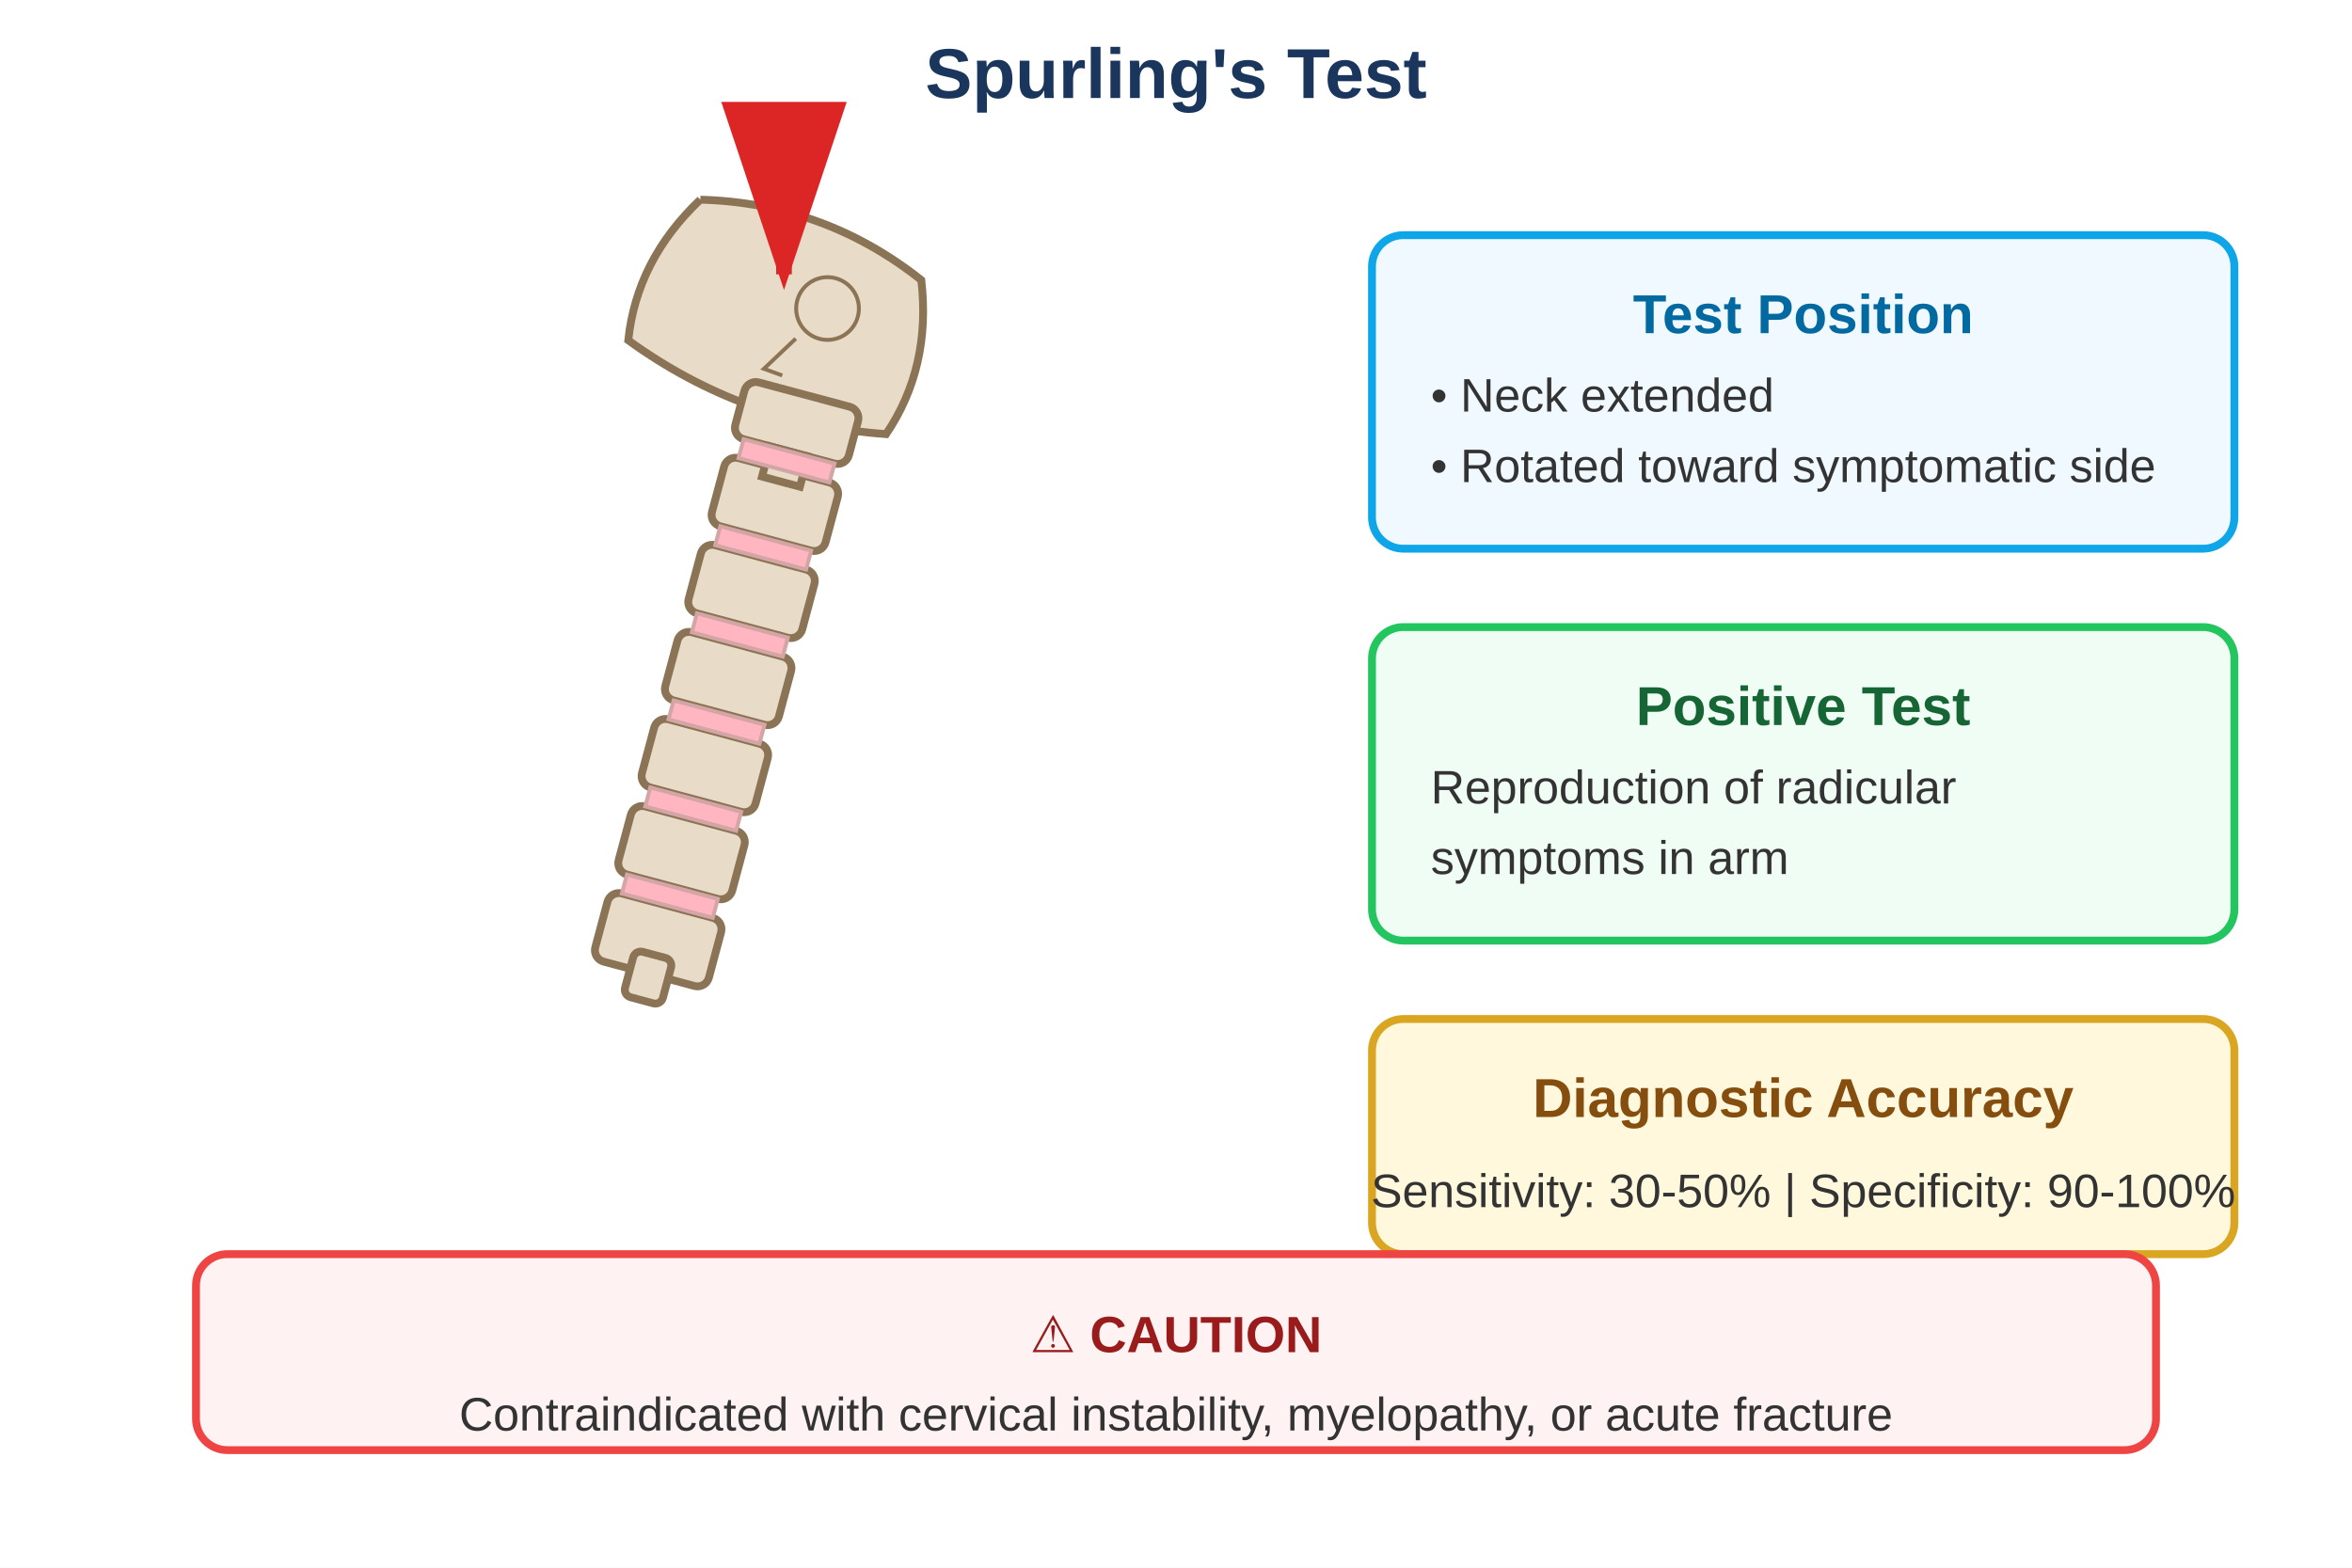
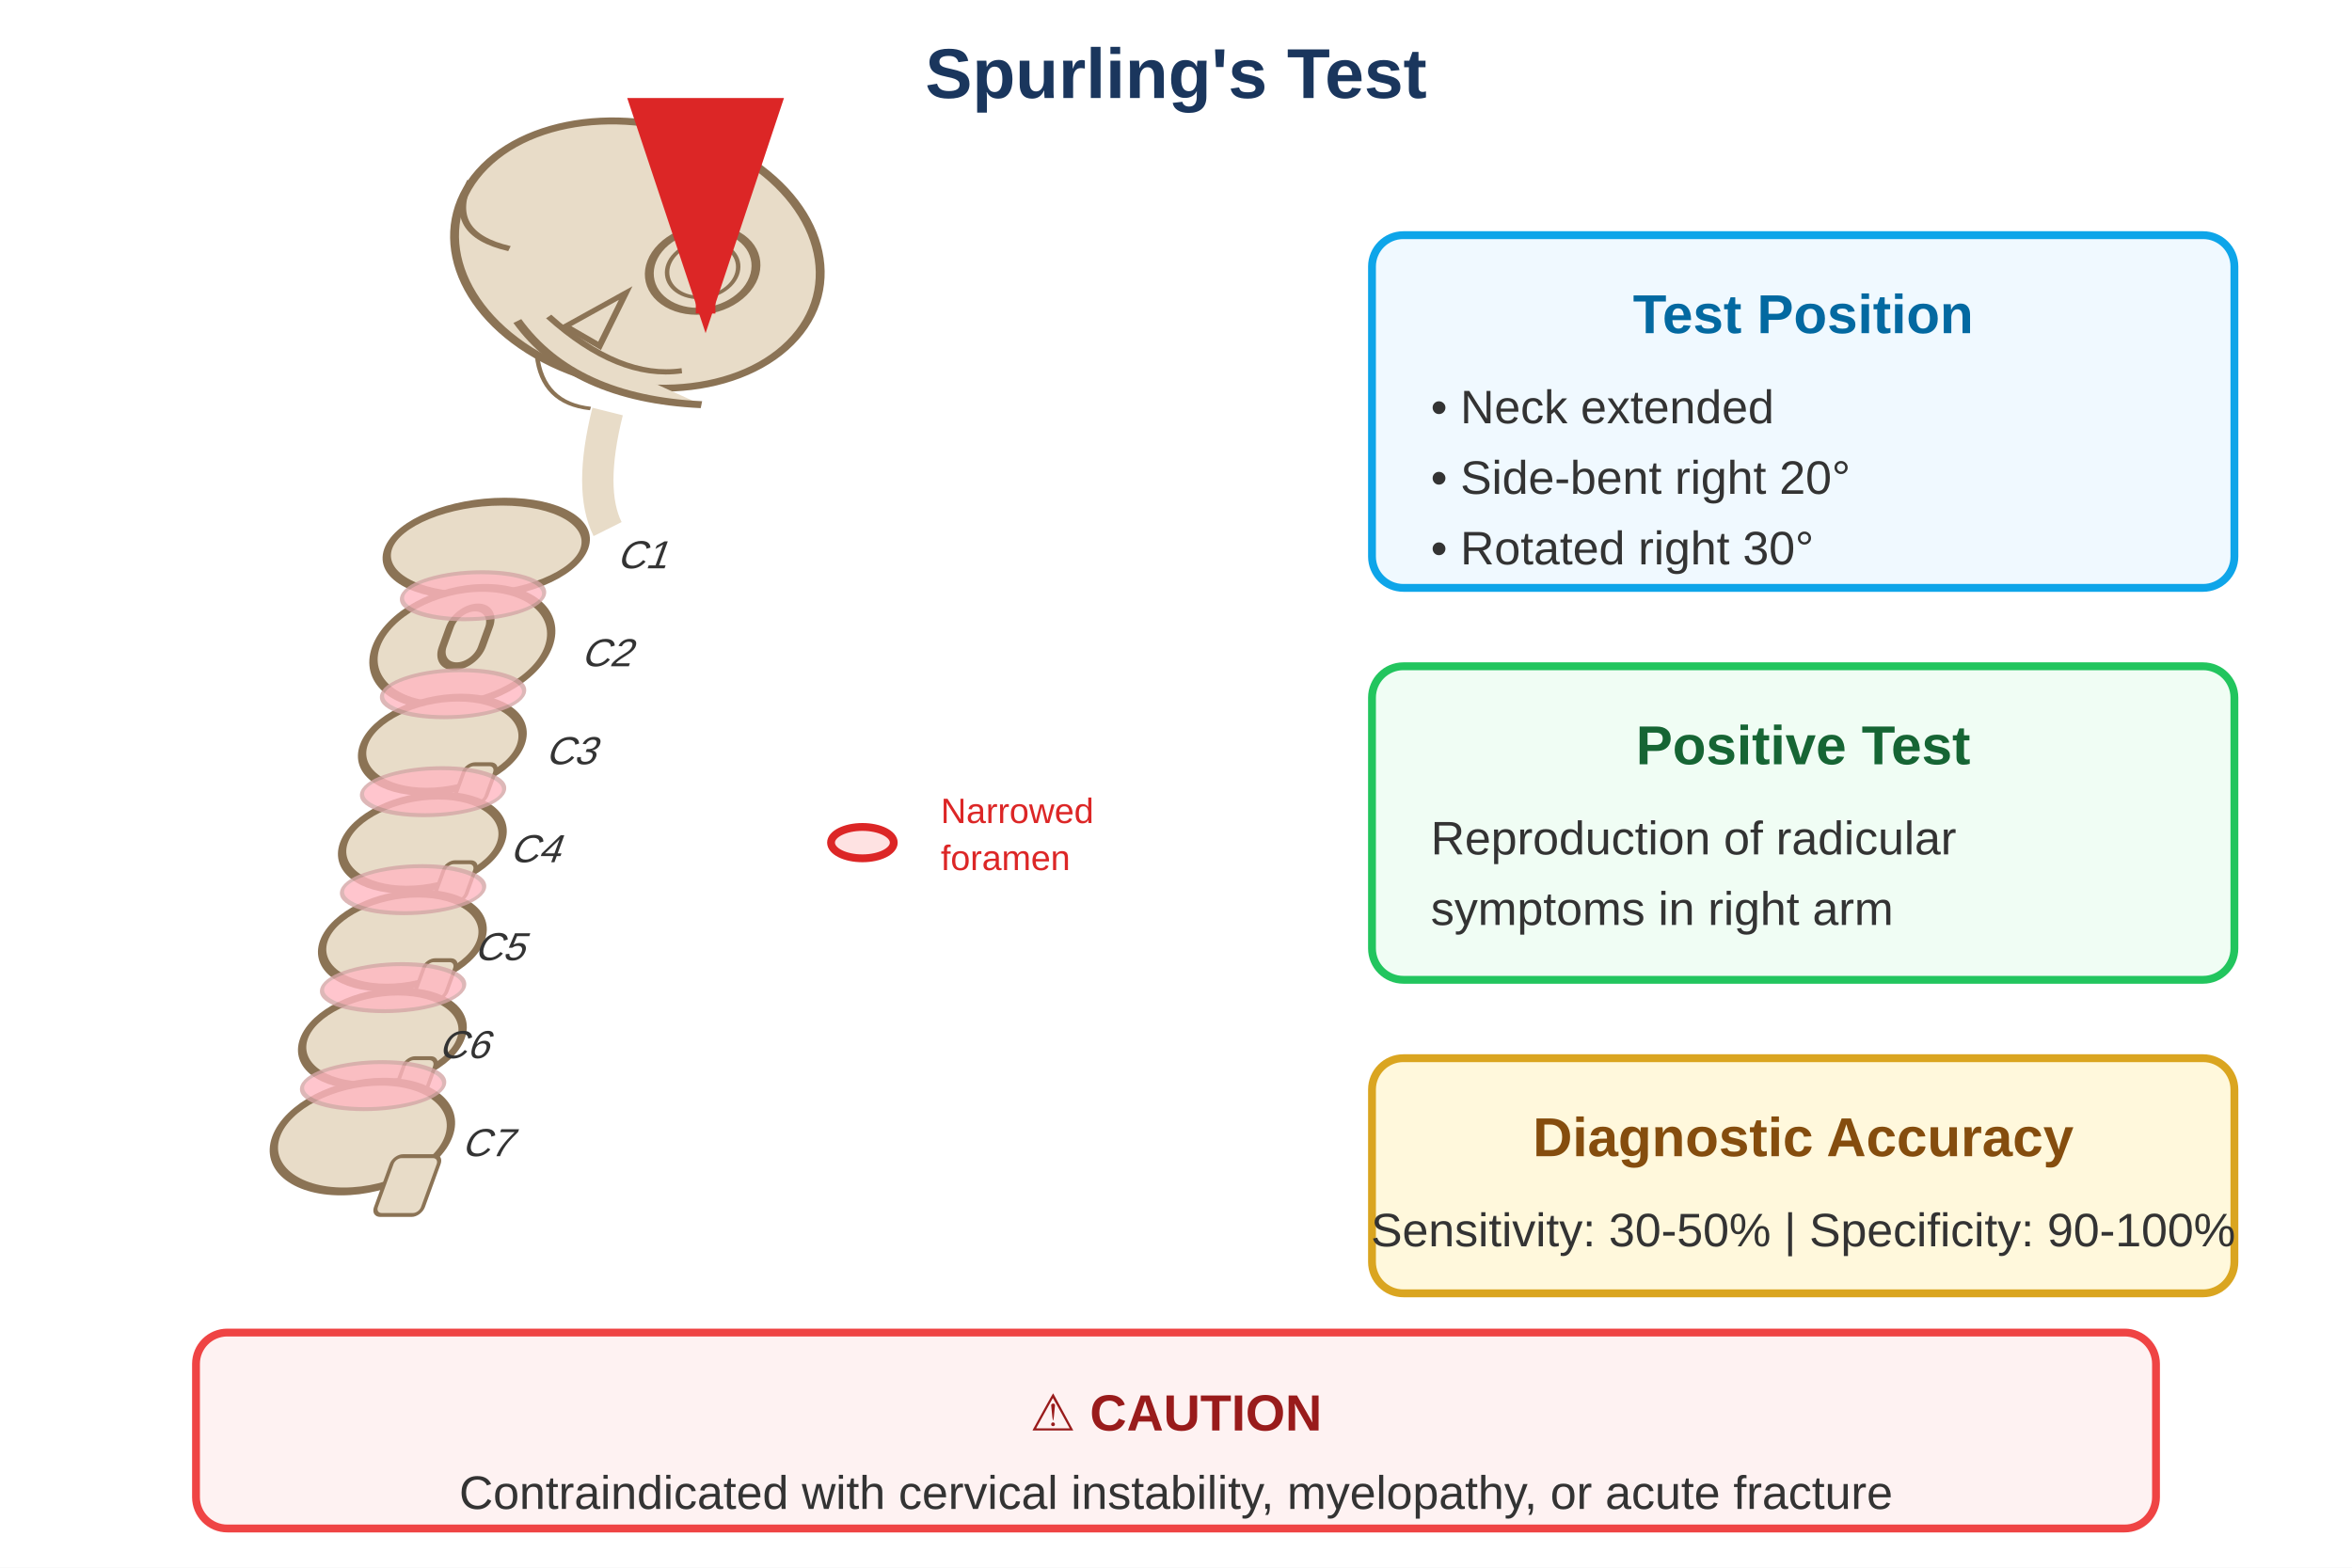
<svg xmlns="http://www.w3.org/2000/svg" viewBox="0 0 600 400">
  <rect width="600" height="400" fill="white" />
  <text x="300" y="25" text-anchor="middle" font-family="Arial, sans-serif" font-size="18" font-weight="bold" fill="#1a365d">Spurling's Test</text>
-   <g transform="rotate(20 200 80)">
-     <path d="M 170 60 Q 200 50 230 60 Q 240 80 235 100 Q 200 110 165 100 Q 160 80 170 60" fill="#e8dcc8" stroke="#8b7355" stroke-width="2" />
-     <circle cx="210" cy="75" r="8" fill="none" stroke="#8b7355" stroke-width="1" />
-     <path d="M 205 85 L 200 95 L 205 95" fill="none" stroke="#8b7355" stroke-width="1" />
+   <g transform="rotate(30 180 75) skewX(-15)">
+     <ellipse cx="180" cy="75" rx="45" ry="35" fill="#e8dcc8" stroke="#8b7355" stroke-width="2" />
+     <path d="M 135 80 Q 140 95 155 90" fill="none" stroke="#8b7355" stroke-width="1.5" />
+     <circle cx="195" cy="70" r="12" fill="none" stroke="#8b7355" stroke-width="2" />
+     <circle cx="195" cy="70" r="8" fill="none" stroke="#8b7355" stroke-width="1" />
+     <path d="M 185 85 L 180 100 L 190 100 Z" fill="#e8dcc8" stroke="#8b7355" stroke-width="1.5" />
+     <path d="M 175 100 Q 200 105 210 95" fill="none" stroke="#8b7355" stroke-width="1.5" />
+     <path d="M 170 105 Q 195 115 220 100" fill="#e8dcc8" stroke="#8b7355" stroke-width="2" />
+     <path d="M 180 110 Q 190 120 200 115" fill="none" stroke="#8b7355" stroke-width="1" />
  </g>
-   <g transform="rotate(15 200 120)">
-     <rect x="185" y="100" width="30" height="15" rx="3" fill="#e8dcc8" stroke="#8b7355" stroke-width="2" />
-     <rect x="185" y="120" width="30" height="18" rx="3" fill="#e8dcc8" stroke="#8b7355" stroke-width="2" />
-     <rect x="195" y="115" width="10" height="8" fill="#e8dcc8" stroke="#8b7355" stroke-width="2" />
-     <rect x="185" y="143" width="30" height="18" rx="3" fill="#e8dcc8" stroke="#8b7355" stroke-width="2" />
-     <rect x="185" y="166" width="30" height="18" rx="3" fill="#e8dcc8" stroke="#8b7355" stroke-width="2" />
-     <rect x="185" y="189" width="30" height="18" rx="3" fill="#e8dcc8" stroke="#8b7355" stroke-width="2" />
-     <rect x="185" y="212" width="30" height="18" rx="3" fill="#e8dcc8" stroke="#8b7355" stroke-width="2" />
-     <rect x="185" y="235" width="30" height="18" rx="3" fill="#e8dcc8" stroke="#8b7355" stroke-width="2" />
-     <rect x="195" y="248" width="10" height="12" rx="2" fill="#e8dcc8" stroke="#8b7355" stroke-width="2" />
-     <rect x="188" y="115" width="24" height="5" fill="#ffb6c1" stroke="#d4a5a5" stroke-width="1" />
-     <rect x="188" y="138" width="24" height="5" fill="#ffb6c1" stroke="#d4a5a5" stroke-width="1" />
-     <rect x="188" y="161" width="24" height="5" fill="#ffb6c1" stroke="#d4a5a5" stroke-width="1" />
-     <rect x="188" y="184" width="24" height="5" fill="#ffb6c1" stroke="#d4a5a5" stroke-width="1" />
-     <rect x="188" y="207" width="24" height="5" fill="#ffb6c1" stroke="#d4a5a5" stroke-width="1" />
-     <rect x="188" y="230" width="24" height="5" fill="#ffb6c1" stroke="#d4a5a5" stroke-width="1" />
+   <path d="M 155 105 Q 150 125 155 135" fill="none" stroke="#e8dcc8" stroke-width="8" />
+   <g transform="skewX(-20)">
+     <ellipse cx="175" cy="140" rx="25" ry="12" fill="#e8dcc8" stroke="#8b7355" stroke-width="2" />
+     <text x="210" y="145" font-family="Arial, sans-serif" font-size="10" fill="#333">C1</text>
+     <ellipse cx="178" cy="165" rx="22" ry="15" fill="#e8dcc8" stroke="#8b7355" stroke-width="2" />
+     <rect x="173" y="155" width="10" height="15" rx="5" fill="#e8dcc8" stroke="#8b7355" stroke-width="2" />
+     <text x="210" y="170" font-family="Arial, sans-serif" font-size="10" fill="#333">C2</text>
+     <ellipse cx="182" cy="190" rx="20" ry="12" fill="#e8dcc8" stroke="#8b7355" stroke-width="2" />
+     <rect x="190" y="195" width="8" height="10" rx="2" fill="#e8dcc8" stroke="#8b7355" stroke-width="1" />
+     <text x="210" y="195" font-family="Arial, sans-serif" font-size="10" fill="#333">C3</text>
+     <ellipse cx="186" cy="215" rx="20" ry="12" fill="#e8dcc8" stroke="#8b7355" stroke-width="2" />
+     <rect x="194" y="220" width="8" height="10" rx="2" fill="#e8dcc8" stroke="#8b7355" stroke-width="1" />
+     <text x="210" y="220" font-family="Arial, sans-serif" font-size="10" fill="#333">C4</text>
+     <ellipse cx="190" cy="240" rx="20" ry="12" fill="#e8dcc8" stroke="#8b7355" stroke-width="2" />
+     <rect x="198" y="245" width="8" height="10" rx="2" fill="#e8dcc8" stroke="#8b7355" stroke-width="1" />
+     <text x="210" y="245" font-family="Arial, sans-serif" font-size="10" fill="#333">C5</text>
+     <ellipse cx="194" cy="265" rx="20" ry="12" fill="#e8dcc8" stroke="#8b7355" stroke-width="2" />
+     <rect x="202" y="270" width="8" height="10" rx="2" fill="#e8dcc8" stroke="#8b7355" stroke-width="1" />
+     <text x="210" y="270" font-family="Arial, sans-serif" font-size="10" fill="#333">C6</text>
+     <ellipse cx="198" cy="290" rx="22" ry="14" fill="#e8dcc8" stroke="#8b7355" stroke-width="2" />
+     <rect x="208" y="295" width="12" height="15" rx="2" fill="#e8dcc8" stroke="#8b7355" stroke-width="1" />
+     <text x="225" y="295" font-family="Arial, sans-serif" font-size="10" fill="#333">C7</text>
+     <ellipse cx="176" cy="152" rx="18" ry="6" fill="#ffb6c1" stroke="#d4a5a5" stroke-width="1" opacity="0.8" />
+     <ellipse cx="180" cy="177" rx="18" ry="6" fill="#ffb6c1" stroke="#d4a5a5" stroke-width="1" opacity="0.8" />
+     <ellipse cx="184" cy="202" rx="18" ry="6" fill="#ffb6c1" stroke="#d4a5a5" stroke-width="1" opacity="0.8" />
+     <ellipse cx="188" cy="227" rx="18" ry="6" fill="#ffb6c1" stroke="#d4a5a5" stroke-width="1" opacity="0.8" />
+     <ellipse cx="192" cy="252" rx="18" ry="6" fill="#ffb6c1" stroke="#d4a5a5" stroke-width="1" opacity="0.8" />
+     <ellipse cx="196" cy="277" rx="18" ry="6" fill="#ffb6c1" stroke="#d4a5a5" stroke-width="1" opacity="0.8" />
  </g>
-   <path d="M 200 40 L 200 70" stroke="#dc2626" stroke-width="4" fill="none" marker-end="url(#arrowhead)" />
-   <rect x="350" y="60" width="220" height="80" rx="8" fill="#f0f9ff" stroke="#0ea5e9" stroke-width="2" />
+   <ellipse cx="220" cy="215" rx="8" ry="4" fill="#fee2e2" stroke="#dc2626" stroke-width="2" />
+   <text x="240" y="210" font-family="Arial, sans-serif" font-size="9" fill="#dc2626">Narrowed</text>
+   <text x="240" y="222" font-family="Arial, sans-serif" font-size="9" fill="#dc2626">foramen</text>
+   <path d="M 180 50 L 180 80" stroke="#dc2626" stroke-width="5" fill="none" marker-end="url(#arrowhead)" />
+   <rect x="350" y="60" width="220" height="90" rx="8" fill="#f0f9ff" stroke="#0ea5e9" stroke-width="2" />
  <text x="460" y="85" text-anchor="middle" font-family="Arial, sans-serif" font-size="14" font-weight="bold" fill="#0369a1">Test Position</text>
-   <text x="365" y="105" font-family="Arial, sans-serif" font-size="12" fill="#333">• Neck extended</text>
-   <text x="365" y="123" font-family="Arial, sans-serif" font-size="12" fill="#333">• Rotated toward symptomatic side</text>
-   <rect x="350" y="160" width="220" height="80" rx="8" fill="#f0fdf4" stroke="#22c55e" stroke-width="2" />
-   <text x="460" y="185" text-anchor="middle" font-family="Arial, sans-serif" font-size="14" font-weight="bold" fill="#166534">Positive Test</text>
-   <text x="365" y="205" font-family="Arial, sans-serif" font-size="12" fill="#333">Reproduction of radicular</text>
-   <text x="365" y="223" font-family="Arial, sans-serif" font-size="12" fill="#333">symptoms in arm</text>
-   <rect x="350" y="260" width="220" height="60" rx="8" fill="#fff8dc" stroke="#daa520" stroke-width="2" />
-   <text x="460" y="285" text-anchor="middle" font-family="Arial, sans-serif" font-size="14" font-weight="bold" fill="#854d0e">Diagnostic Accuracy</text>
-   <text x="460" y="308" text-anchor="middle" font-family="Arial, sans-serif" font-size="12" fill="#333">Sensitivity: 30-50% | Specificity: 90-100%</text>
-   <rect x="50" y="320" width="500" height="50" rx="8" fill="#fef2f2" stroke="#ef4444" stroke-width="2" />
-   <text x="300" y="345" text-anchor="middle" font-family="Arial, sans-serif" font-size="13" font-weight="bold" fill="#991b1b">⚠️ CAUTION</text>
-   <text x="300" y="365" text-anchor="middle" font-family="Arial, sans-serif" font-size="12" fill="#333">Contraindicated with cervical instability, myelopathy, or acute fracture</text>
+   <text x="365" y="108" font-family="Arial, sans-serif" font-size="12" fill="#333">• Neck extended</text>
+   <text x="365" y="126" font-family="Arial, sans-serif" font-size="12" fill="#333">• Side-bent right 20°</text>
+   <text x="365" y="144" font-family="Arial, sans-serif" font-size="12" fill="#333">• Rotated right 30°</text>
+   <rect x="350" y="170" width="220" height="80" rx="8" fill="#f0fdf4" stroke="#22c55e" stroke-width="2" />
+   <text x="460" y="195" text-anchor="middle" font-family="Arial, sans-serif" font-size="14" font-weight="bold" fill="#166534">Positive Test</text>
+   <text x="365" y="218" font-family="Arial, sans-serif" font-size="12" fill="#333">Reproduction of radicular</text>
+   <text x="365" y="236" font-family="Arial, sans-serif" font-size="12" fill="#333">symptoms in right arm</text>
+   <rect x="350" y="270" width="220" height="60" rx="8" fill="#fff8dc" stroke="#daa520" stroke-width="2" />
+   <text x="460" y="295" text-anchor="middle" font-family="Arial, sans-serif" font-size="14" font-weight="bold" fill="#854d0e">Diagnostic Accuracy</text>
+   <text x="460" y="318" text-anchor="middle" font-family="Arial, sans-serif" font-size="12" fill="#333">Sensitivity: 30-50% | Specificity: 90-100%</text>
+   <rect x="50" y="340" width="500" height="50" rx="8" fill="#fef2f2" stroke="#ef4444" stroke-width="2" />
+   <text x="300" y="365" text-anchor="middle" font-family="Arial, sans-serif" font-size="13" font-weight="bold" fill="#991b1b">⚠️ CAUTION</text>
+   <text x="300" y="385" text-anchor="middle" font-family="Arial, sans-serif" font-size="12" fill="#333">Contraindicated with cervical instability, myelopathy, or acute fracture</text>
  <defs>
    <marker id="arrowhead" markerWidth="12" markerHeight="8" refX="11" refY="4" orient="auto">
      <polygon points="0 0, 12 4, 0 8" fill="#dc2626" />
    </marker>
  </defs>
</svg>
